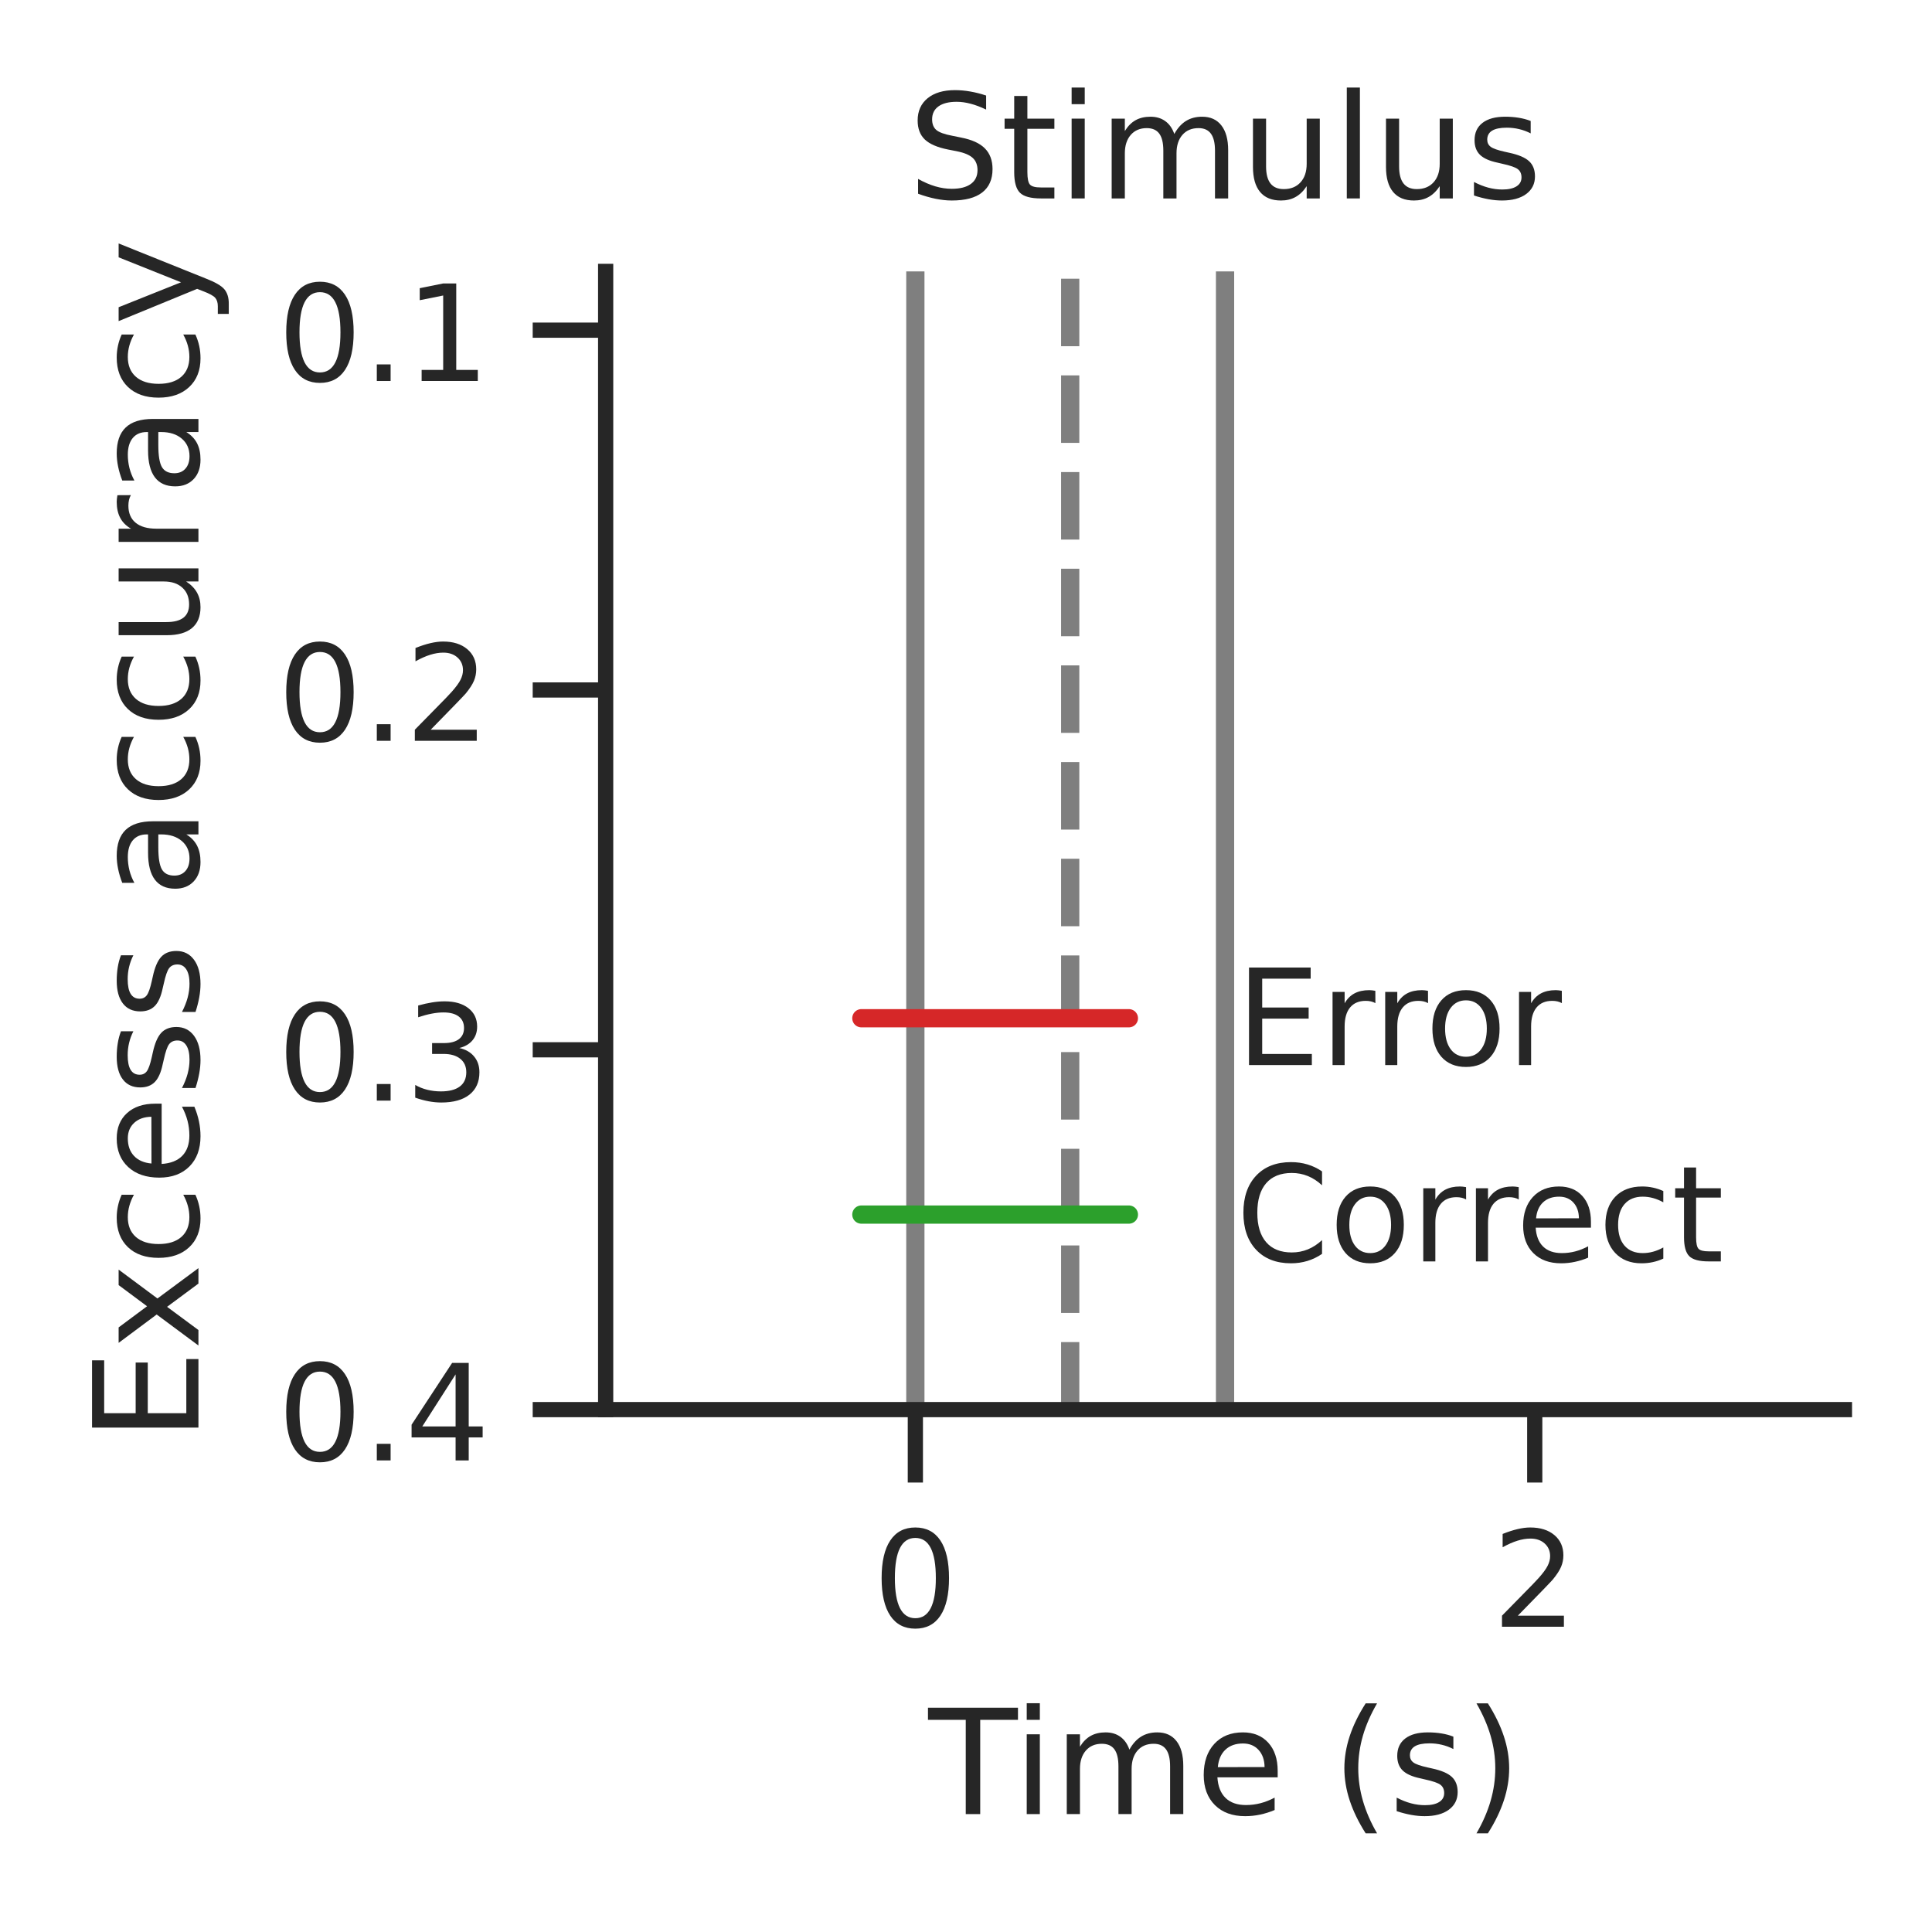
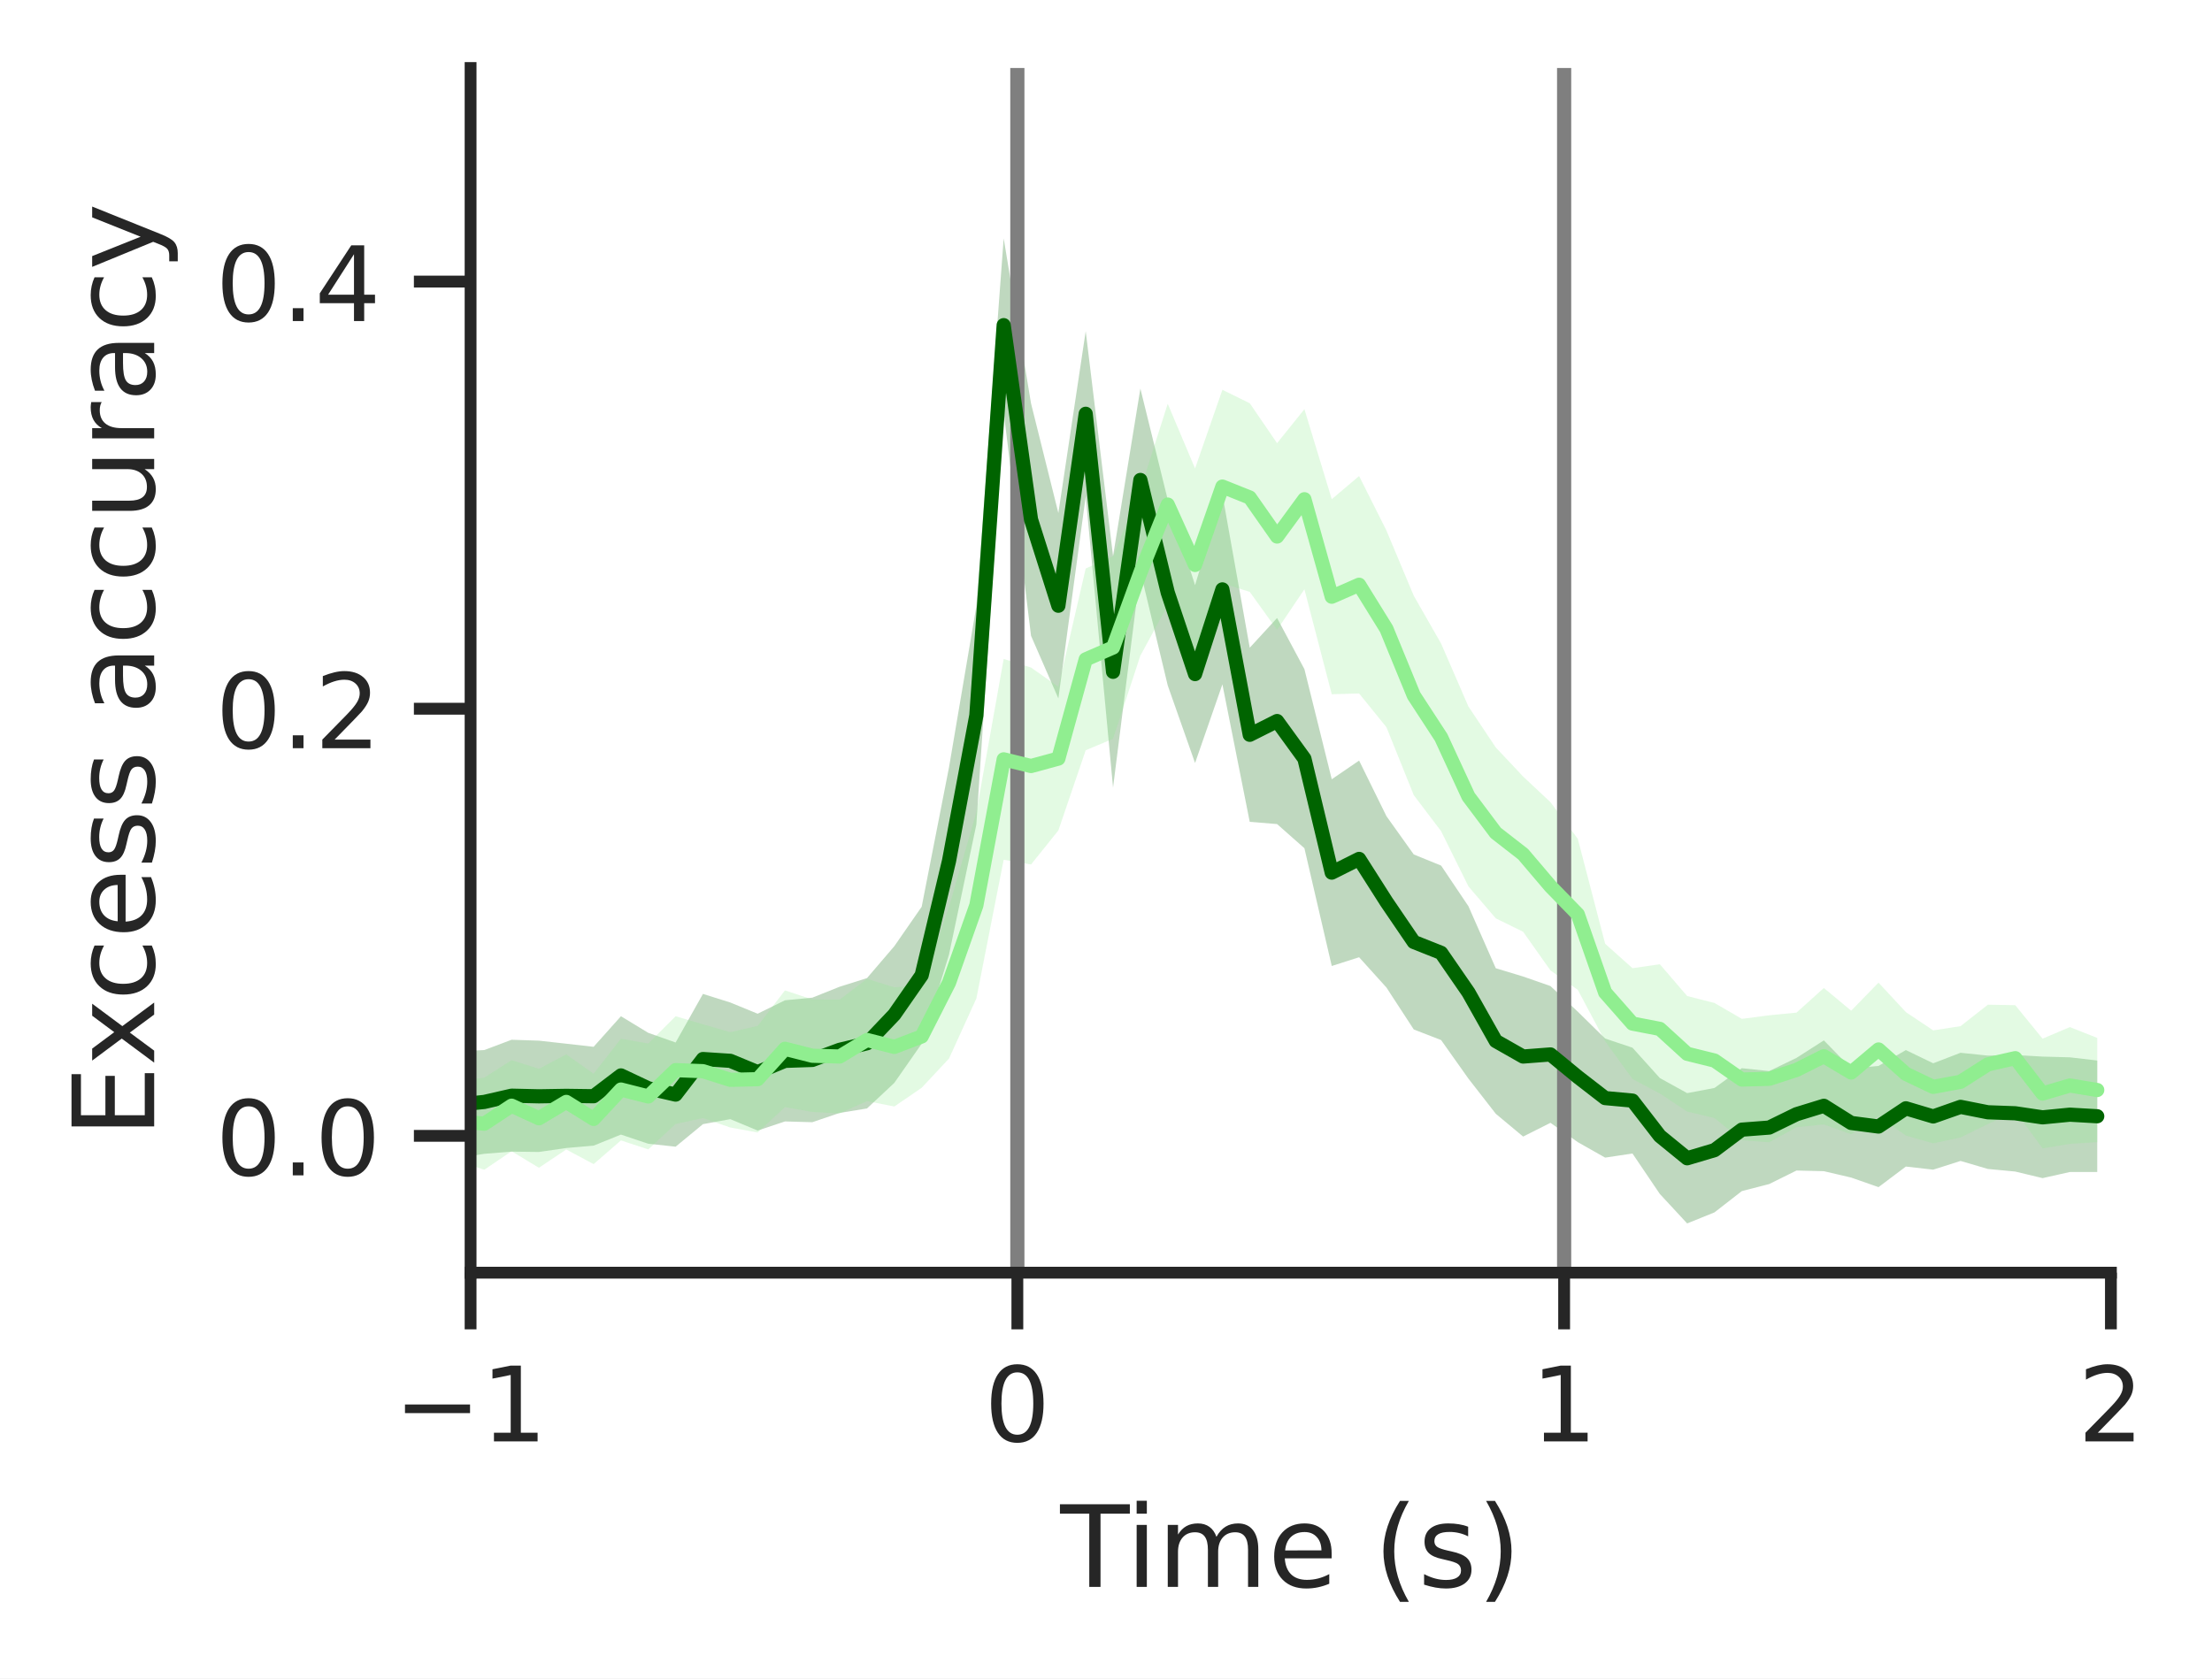
- <svg xmlns="http://www.w3.org/2000/svg" xmlns:xlink="http://www.w3.org/1999/xlink" width="158.88pt" height="158.88pt" viewBox="0 0 158.88 158.88" version="1.1">
+ <svg xmlns="http://www.w3.org/2000/svg" xmlns:xlink="http://www.w3.org/1999/xlink" width="234.12pt" height="177.69pt" viewBox="0 0 234.12 177.69" version="1.1">
  <defs>
    <style type="text/css">*{stroke-linejoin: round; stroke-linecap: butt}</style>
  </defs>
  <g id="figure_1">
    <g id="patch_1">
-       <path d="M 0 158.88  L 158.88 158.88  L 158.88 0  L 0 0  z " style="fill: #ffffff" />
+       <path d="M 0 177.69  L 234.12 177.69  L 234.12 0  L 0 0  z " style="fill: #ffffff" />
    </g>
    <g id="axes_1">
      <g id="patch_2">
-         <path d="M 49.807 115.92  L 151.68 115.92  L 151.68 22.318  L 49.807 22.318  z " style="fill: #ffffff" />
+         <path d="M 49.807 134.73  L 223.42 134.73  L 223.42 7.2  L 49.807 7.2  z " style="fill: #ffffff" />
      </g>
      <g id="matplotlib.axis_1">
        <g id="xtick_1">
          <g id="line2d_1">
            <defs>
-               <path id="m0495557c09" d="M 0 0  L 0 6  " style="stroke: #262626; stroke-width: 1.25" />
-             </defs>
-             <g>
-               <use xlink:href="#m0495557c09" x="75.275" y="115.92" style="fill: #262626; stroke: #262626; stroke-width: 1.25" />
+               <path id="m3961d6297c" d="M 0 0  L 0 6  " style="stroke: #262626; stroke-width: 1.25" />
+             </defs>
+             <g>
+               <use xlink:href="#m3961d6297c" x="49.807" y="134.73" style="fill: #262626; stroke: #262626; stroke-width: 1.25" />
            </g>
          </g>
          <g id="text_1">
-             <g style="fill: #262626" transform="translate(71.7759 133.7781) scale(0.11 -0.11)">
-               <defs>
-                 <path id="DejaVuSans-30" d="M 2034 4250  Q 1547 4250 1301 3770  Q 1056 3291 1056 2328  Q 1056 1369 1301 889  Q 1547 409 2034 409  Q 2525 409 2770 889  Q 3016 1369 3016 2328  Q 3016 3291 2770 3770  Q 2525 4250 2034 4250  z M 2034 4750  Q 2819 4750 3233 4129  Q 3647 3509 3647 2328  Q 3647 1150 3233 529  Q 2819 -91 2034 -91  Q 1250 -91 836 529  Q 422 1150 422 2328  Q 422 3509 836 4129  Q 1250 4750 2034 4750  z " transform="scale(0.015625)" />
-               </defs>
-               <use xlink:href="#DejaVuSans-30" />
+             <g style="fill: #262626" transform="translate(41.69898 152.5881) scale(0.11 -0.11)">
+               <defs>
+                 <path id="DejaVuSans-2212" d="M 678 2272  L 4684 2272  L 4684 1741  L 678 1741  L 678 2272  z " transform="scale(0.015625)" />
+                 <path id="DejaVuSans-31" d="M 794 531  L 1825 531  L 1825 4091  L 703 3866  L 703 4441  L 1819 4666  L 2450 4666  L 2450 531  L 3481 531  L 3481 0  L 794 0  L 794 531  z " transform="scale(0.015625)" />
+               </defs>
+               <use xlink:href="#DejaVuSans-2212" />
+               <use xlink:href="#DejaVuSans-31" transform="translate(83.78906 0)" />
            </g>
          </g>
        </g>
        <g id="xtick_2">
          <g id="line2d_2">
            <g>
-               <use xlink:href="#m0495557c09" x="126.211" y="115.92" style="fill: #262626; stroke: #262626; stroke-width: 1.25" />
+               <use xlink:href="#m3961d6297c" x="107.678" y="134.73" style="fill: #262626; stroke: #262626; stroke-width: 1.25" />
            </g>
          </g>
          <g id="text_2">
-             <g style="fill: #262626" transform="translate(122.7121 133.7781) scale(0.11 -0.11)">
+             <g style="fill: #262626" transform="translate(104.1788 152.5881) scale(0.11 -0.11)">
+               <defs>
+                 <path id="DejaVuSans-30" d="M 2034 4250  Q 1547 4250 1301 3770  Q 1056 3291 1056 2328  Q 1056 1369 1301 889  Q 1547 409 2034 409  Q 2525 409 2770 889  Q 3016 1369 3016 2328  Q 3016 3291 2770 3770  Q 2525 4250 2034 4250  z M 2034 4750  Q 2819 4750 3233 4129  Q 3647 3509 3647 2328  Q 3647 1150 3233 529  Q 2819 -91 2034 -91  Q 1250 -91 836 529  Q 422 1150 422 2328  Q 422 3509 836 4129  Q 1250 4750 2034 4750  z " transform="scale(0.015625)" />
+               </defs>
+               <use xlink:href="#DejaVuSans-30" />
+             </g>
+           </g>
+         </g>
+         <g id="xtick_3">
+           <g id="line2d_3">
+             <g>
+               <use xlink:href="#m3961d6297c" x="165.549" y="134.73" style="fill: #262626; stroke: #262626; stroke-width: 1.25" />
+             </g>
+           </g>
+           <g id="text_3">
+             <g style="fill: #262626" transform="translate(162.0498 152.5881) scale(0.11 -0.11)">
+               <use xlink:href="#DejaVuSans-31" />
+             </g>
+           </g>
+         </g>
+         <g id="xtick_4">
+           <g id="line2d_4">
+             <g>
+               <use xlink:href="#m3961d6297c" x="223.42" y="134.73" style="fill: #262626; stroke: #262626; stroke-width: 1.25" />
+             </g>
+           </g>
+           <g id="text_4">
+             <g style="fill: #262626" transform="translate(219.9208 152.5881) scale(0.11 -0.11)">
              <defs>
                <path id="DejaVuSans-32" d="M 1228 531  L 3431 531  L 3431 0  L 469 0  L 469 531  Q 828 903 1448 1529  Q 2069 2156 2228 2338  Q 2531 2678 2651 2914  Q 2772 3150 2772 3378  Q 2772 3750 2511 3984  Q 2250 4219 1831 4219  Q 1534 4219 1204 4116  Q 875 4013 500 3803  L 500 4441  Q 881 4594 1212 4672  Q 1544 4750 1819 4750  Q 2544 4750 2975 4387  Q 3406 4025 3406 3419  Q 3406 3131 3298 2873  Q 3191 2616 2906 2266  Q 2828 2175 2409 1742  Q 1991 1309 1228 531  z " transform="scale(0.015625)" />
              </defs>
              <use xlink:href="#DejaVuSans-32" />
            </g>
          </g>
        </g>
-         <g id="text_3">
-           <g style="fill: #262626" transform="translate(76.34867 149.1839) scale(0.12 -0.12)">
+         <g id="text_5">
+           <g style="fill: #262626" transform="translate(112.219 167.9939) scale(0.12 -0.12)">
            <defs>
              <path id="DejaVuSans-54" d="M -19 4666  L 3928 4666  L 3928 4134  L 2272 4134  L 2272 0  L 1638 0  L 1638 4134  L -19 4134  L -19 4666  z " transform="scale(0.015625)" />
              <path id="DejaVuSans-69" d="M 603 3500  L 1178 3500  L 1178 0  L 603 0  L 603 3500  z M 603 4863  L 1178 4863  L 1178 4134  L 603 4134  L 603 4863  z " transform="scale(0.015625)" />
              <path id="DejaVuSans-6d" d="M 3328 2828  Q 3544 3216 3844 3400  Q 4144 3584 4550 3584  Q 5097 3584 5394 3201  Q 5691 2819 5691 2113  L 5691 0  L 5113 0  L 5113 2094  Q 5113 2597 4934 2840  Q 4756 3084 4391 3084  Q 3944 3084 3684 2787  Q 3425 2491 3425 1978  L 3425 0  L 2847 0  L 2847 2094  Q 2847 2600 2669 2842  Q 2491 3084 2119 3084  Q 1678 3084 1418 2786  Q 1159 2488 1159 1978  L 1159 0  L 581 0  L 581 3500  L 1159 3500  L 1159 2956  Q 1356 3278 1631 3431  Q 1906 3584 2284 3584  Q 2666 3584 2933 3390  Q 3200 3197 3328 2828  z " transform="scale(0.015625)" />
              <path id="DejaVuSans-65" d="M 3597 1894  L 3597 1613  L 953 1613  Q 991 1019 1311 708  Q 1631 397 2203 397  Q 2534 397 2845 478  Q 3156 559 3463 722  L 3463 178  Q 3153 47 2828 -22  Q 2503 -91 2169 -91  Q 1331 -91 842 396  Q 353 884 353 1716  Q 353 2575 817 3079  Q 1281 3584 2069 3584  Q 2775 3584 3186 3129  Q 3597 2675 3597 1894  z M 3022 2063  Q 3016 2534 2758 2815  Q 2500 3097 2075 3097  Q 1594 3097 1305 2825  Q 1016 2553 972 2059  L 3022 2063  z " transform="scale(0.015625)" />
              <path id="DejaVuSans-20" transform="scale(0.015625)" />
              <path id="DejaVuSans-28" d="M 1984 4856  Q 1566 4138 1362 3434  Q 1159 2731 1159 2009  Q 1159 1288 1364 580  Q 1569 -128 1984 -844  L 1484 -844  Q 1016 -109 783 600  Q 550 1309 550 2009  Q 550 2706 781 3412  Q 1013 4119 1484 4856  L 1984 4856  z " transform="scale(0.015625)" />
              <path id="DejaVuSans-73" d="M 2834 3397  L 2834 2853  Q 2591 2978 2328 3040  Q 2066 3103 1784 3103  Q 1356 3103 1142 2972  Q 928 2841 928 2578  Q 928 2378 1081 2264  Q 1234 2150 1697 2047  L 1894 2003  Q 2506 1872 2764 1633  Q 3022 1394 3022 966  Q 3022 478 2636 193  Q 2250 -91 1575 -91  Q 1294 -91 989 -36  Q 684 19 347 128  L 347 722  Q 666 556 975 473  Q 1284 391 1588 391  Q 1994 391 2212 530  Q 2431 669 2431 922  Q 2431 1156 2273 1281  Q 2116 1406 1581 1522  L 1381 1569  Q 847 1681 609 1914  Q 372 2147 372 2553  Q 372 3047 722 3315  Q 1072 3584 1716 3584  Q 2034 3584 2315 3537  Q 2597 3491 2834 3397  z " transform="scale(0.015625)" />
              <path id="DejaVuSans-29" d="M 513 4856  L 1013 4856  Q 1481 4119 1714 3412  Q 1947 2706 1947 2009  Q 1947 1309 1714 600  Q 1481 -109 1013 -844  L 513 -844  Q 928 -128 1133 580  Q 1338 1288 1338 2009  Q 1338 2731 1133 3434  Q 928 4138 513 4856  z " transform="scale(0.015625)" />
            </defs>
            <use xlink:href="#DejaVuSans-54" />
            <use xlink:href="#DejaVuSans-69" transform="translate(57.95898 0)" />
            <use xlink:href="#DejaVuSans-6d" transform="translate(85.74219 0)" />
            <use xlink:href="#DejaVuSans-65" transform="translate(183.1543 0)" />
            <use xlink:href="#DejaVuSans-20" transform="translate(244.6777 0)" />
            <use xlink:href="#DejaVuSans-28" transform="translate(276.4648 0)" />
            <use xlink:href="#DejaVuSans-73" transform="translate(315.4785 0)" />
            <use xlink:href="#DejaVuSans-29" transform="translate(367.5781 0)" />
          </g>
        </g>
      </g>
      <g id="matplotlib.axis_2">
        <g id="ytick_1">
-           <g id="line2d_3">
-             <defs>
-               <path id="me4131275df" d="M 0 0  L -6 0  " style="stroke: #262626; stroke-width: 1.25" />
-             </defs>
-             <g>
-               <use xlink:href="#me4131275df" x="49.807" y="27.153" style="fill: #262626; stroke: #262626; stroke-width: 1.25" />
-             </g>
-           </g>
-           <g id="text_4">
-             <g style="fill: #262626" transform="translate(22.81375 31.33214) scale(0.11 -0.11)">
+           <g id="line2d_5">
+             <defs>
+               <path id="mc32f6499d2" d="M 0 0  L -6 0  " style="stroke: #262626; stroke-width: 1.25" />
+             </defs>
+             <g>
+               <use xlink:href="#mc32f6499d2" x="49.807" y="120.246" style="fill: #262626; stroke: #262626; stroke-width: 1.25" />
+             </g>
+           </g>
+           <g id="text_6">
+             <g style="fill: #262626" transform="translate(22.81375 124.4255) scale(0.11 -0.11)">
              <defs>
                <path id="DejaVuSans-2e" d="M 684 794  L 1344 794  L 1344 0  L 684 0  L 684 794  z " transform="scale(0.015625)" />
-                 <path id="DejaVuSans-31" d="M 794 531  L 1825 531  L 1825 4091  L 703 3866  L 703 4441  L 1819 4666  L 2450 4666  L 2450 531  L 3481 531  L 3481 0  L 794 0  L 794 531  z " transform="scale(0.015625)" />
              </defs>
              <use xlink:href="#DejaVuSans-30" />
              <use xlink:href="#DejaVuSans-2e" transform="translate(63.62305 0)" />
-               <use xlink:href="#DejaVuSans-31" transform="translate(95.41016 0)" />
+               <use xlink:href="#DejaVuSans-30" transform="translate(95.41016 0)" />
            </g>
          </g>
        </g>
        <g id="ytick_2">
-           <g id="line2d_4">
-             <g>
-               <use xlink:href="#me4131275df" x="49.807" y="56.742" style="fill: #262626; stroke: #262626; stroke-width: 1.25" />
-             </g>
-           </g>
-           <g id="text_5">
-             <g style="fill: #262626" transform="translate(22.81375 60.92108) scale(0.11 -0.11)">
+           <g id="line2d_6">
+             <g>
+               <use xlink:href="#mc32f6499d2" x="49.807" y="75.028" style="fill: #262626; stroke: #262626; stroke-width: 1.25" />
+             </g>
+           </g>
+           <g id="text_7">
+             <g style="fill: #262626" transform="translate(22.81375 79.20695) scale(0.11 -0.11)">
              <use xlink:href="#DejaVuSans-30" />
              <use xlink:href="#DejaVuSans-2e" transform="translate(63.62305 0)" />
              <use xlink:href="#DejaVuSans-32" transform="translate(95.41016 0)" />
            </g>
          </g>
        </g>
        <g id="ytick_3">
-           <g id="line2d_5">
-             <g>
-               <use xlink:href="#me4131275df" x="49.807" y="86.331" style="fill: #262626; stroke: #262626; stroke-width: 1.25" />
-             </g>
-           </g>
-           <g id="text_6">
-             <g style="fill: #262626" transform="translate(22.81375 90.51003) scale(0.11 -0.11)">
-               <defs>
-                 <path id="DejaVuSans-33" d="M 2597 2516  Q 3050 2419 3304 2112  Q 3559 1806 3559 1356  Q 3559 666 3084 287  Q 2609 -91 1734 -91  Q 1441 -91 1130 -33  Q 819 25 488 141  L 488 750  Q 750 597 1062 519  Q 1375 441 1716 441  Q 2309 441 2620 675  Q 2931 909 2931 1356  Q 2931 1769 2642 2001  Q 2353 2234 1838 2234  L 1294 2234  L 1294 2753  L 1863 2753  Q 2328 2753 2575 2939  Q 2822 3125 2822 3475  Q 2822 3834 2567 4026  Q 2313 4219 1838 4219  Q 1578 4219 1281 4162  Q 984 4106 628 3988  L 628 4550  Q 988 4650 1302 4700  Q 1616 4750 1894 4750  Q 2613 4750 3031 4423  Q 3450 4097 3450 3541  Q 3450 3153 3228 2886  Q 3006 2619 2597 2516  z " transform="scale(0.015625)" />
-               </defs>
-               <use xlink:href="#DejaVuSans-30" />
-               <use xlink:href="#DejaVuSans-2e" transform="translate(63.62305 0)" />
-               <use xlink:href="#DejaVuSans-33" transform="translate(95.41016 0)" />
-             </g>
-           </g>
-         </g>
-         <g id="ytick_4">
-           <g id="line2d_6">
-             <g>
-               <use xlink:href="#me4131275df" x="49.807" y="115.92" style="fill: #262626; stroke: #262626; stroke-width: 1.25" />
-             </g>
-           </g>
-           <g id="text_7">
-             <g style="fill: #262626" transform="translate(22.81375 120.099) scale(0.11 -0.11)">
+           <g id="line2d_7">
+             <g>
+               <use xlink:href="#mc32f6499d2" x="49.807" y="29.809" style="fill: #262626; stroke: #262626; stroke-width: 1.25" />
+             </g>
+           </g>
+           <g id="text_8">
+             <g style="fill: #262626" transform="translate(22.81375 33.98841) scale(0.11 -0.11)">
              <defs>
                <path id="DejaVuSans-34" d="M 2419 4116  L 825 1625  L 2419 1625  L 2419 4116  z M 2253 4666  L 3047 4666  L 3047 1625  L 3713 1625  L 3713 1100  L 3047 1100  L 3047 0  L 2419 0  L 2419 1100  L 313 1100  L 313 1709  L 2253 4666  z " transform="scale(0.015625)" />
              </defs>
              <use xlink:href="#DejaVuSans-30" />
              <use xlink:href="#DejaVuSans-2e" transform="translate(63.62305 0)" />
              <use xlink:href="#DejaVuSans-34" transform="translate(95.41016 0)" />
            </g>
          </g>
        </g>
-         <g id="text_8">
-           <g style="fill: #262626" transform="translate(16.31812 118.5768) rotate(-90) scale(0.12 -0.12)">
+         <g id="text_9">
+           <g style="fill: #262626" transform="translate(16.31812 120.4227) rotate(-90) scale(0.12 -0.12)">
            <defs>
              <path id="DejaVuSans-45" d="M 628 4666  L 3578 4666  L 3578 4134  L 1259 4134  L 1259 2753  L 3481 2753  L 3481 2222  L 1259 2222  L 1259 531  L 3634 531  L 3634 0  L 628 0  L 628 4666  z " transform="scale(0.015625)" />
              <path id="DejaVuSans-78" d="M 3513 3500  L 2247 1797  L 3578 0  L 2900 0  L 1881 1375  L 863 0  L 184 0  L 1544 1831  L 300 3500  L 978 3500  L 1906 2253  L 2834 3500  L 3513 3500  z " transform="scale(0.015625)" />
              <path id="DejaVuSans-63" d="M 3122 3366  L 3122 2828  Q 2878 2963 2633 3030  Q 2388 3097 2138 3097  Q 1578 3097 1268 2742  Q 959 2388 959 1747  Q 959 1106 1268 751  Q 1578 397 2138 397  Q 2388 397 2633 464  Q 2878 531 3122 666  L 3122 134  Q 2881 22 2623 -34  Q 2366 -91 2075 -91  Q 1284 -91 818 406  Q 353 903 353 1747  Q 353 2603 823 3093  Q 1294 3584 2113 3584  Q 2378 3584 2631 3529  Q 2884 3475 3122 3366  z " transform="scale(0.015625)" />
              <path id="DejaVuSans-61" d="M 2194 1759  Q 1497 1759 1228 1600  Q 959 1441 959 1056  Q 959 750 1161 570  Q 1363 391 1709 391  Q 2188 391 2477 730  Q 2766 1069 2766 1631  L 2766 1759  L 2194 1759  z M 3341 1997  L 3341 0  L 2766 0  L 2766 531  Q 2569 213 2275 61  Q 1981 -91 1556 -91  Q 1019 -91 701 211  Q 384 513 384 1019  Q 384 1609 779 1909  Q 1175 2209 1959 2209  L 2766 2209  L 2766 2266  Q 2766 2663 2505 2880  Q 2244 3097 1772 3097  Q 1472 3097 1187 3025  Q 903 2953 641 2809  L 641 3341  Q 956 3463 1253 3523  Q 1550 3584 1831 3584  Q 2591 3584 2966 3190  Q 3341 2797 3341 1997  z " transform="scale(0.015625)" />
              <path id="DejaVuSans-75" d="M 544 1381  L 544 3500  L 1119 3500  L 1119 1403  Q 1119 906 1312 657  Q 1506 409 1894 409  Q 2359 409 2629 706  Q 2900 1003 2900 1516  L 2900 3500  L 3475 3500  L 3475 0  L 2900 0  L 2900 538  Q 2691 219 2414 64  Q 2138 -91 1772 -91  Q 1169 -91 856 284  Q 544 659 544 1381  z M 1991 3584  L 1991 3584  z " transform="scale(0.015625)" />
              <path id="DejaVuSans-72" d="M 2631 2963  Q 2534 3019 2420 3045  Q 2306 3072 2169 3072  Q 1681 3072 1420 2755  Q 1159 2438 1159 1844  L 1159 0  L 581 0  L 581 3500  L 1159 3500  L 1159 2956  Q 1341 3275 1631 3429  Q 1922 3584 2338 3584  Q 2397 3584 2469 3576  Q 2541 3569 2628 3553  L 2631 2963  z " transform="scale(0.015625)" />
              <path id="DejaVuSans-79" d="M 2059 -325  Q 1816 -950 1584 -1140  Q 1353 -1331 966 -1331  L 506 -1331  L 506 -850  L 844 -850  Q 1081 -850 1212 -737  Q 1344 -625 1503 -206  L 1606 56  L 191 3500  L 800 3500  L 1894 763  L 2988 3500  L 3597 3500  L 2059 -325  z " transform="scale(0.015625)" />
            </defs>
            <use xlink:href="#DejaVuSans-45" />
            <use xlink:href="#DejaVuSans-78" transform="translate(63.18359 0)" />
            <use xlink:href="#DejaVuSans-63" transform="translate(120.6133 0)" />
            <use xlink:href="#DejaVuSans-65" transform="translate(175.5938 0)" />
            <use xlink:href="#DejaVuSans-73" transform="translate(237.1172 0)" />
            <use xlink:href="#DejaVuSans-73" transform="translate(289.2168 0)" />
            <use xlink:href="#DejaVuSans-20" transform="translate(341.3164 0)" />
            <use xlink:href="#DejaVuSans-61" transform="translate(373.1035 0)" />
            <use xlink:href="#DejaVuSans-63" transform="translate(434.3828 0)" />
            <use xlink:href="#DejaVuSans-63" transform="translate(489.3633 0)" />
            <use xlink:href="#DejaVuSans-75" transform="translate(544.3438 0)" />
            <use xlink:href="#DejaVuSans-72" transform="translate(607.7227 0)" />
            <use xlink:href="#DejaVuSans-61" transform="translate(648.8359 0)" />
            <use xlink:href="#DejaVuSans-63" transform="translate(710.1152 0)" />
            <use xlink:href="#DejaVuSans-79" transform="translate(765.0957 0)" />
          </g>
        </g>
      </g>
      <g id="FillBetweenPolyCollection_1">
-         <path d="M 51.081 2.483  L 51.081 -17.483  L 53.627 -16.877  L 56.174 -11.349  L 58.721 -17.839  L 61.268 -15.35  L 63.815 -13.735  L 66.361 -14.819  L 68.908 -20.492  L 71.455 -18.463  L 74.002 -16.935  L 76.549 -1.744  L 79.095 -9.027  L 81.642 -6.08  L 84.189 -14.774  L 86.736 -17.05  L 89.283 -10.499  L 91.83 -23.503  L 94.376 -18.681  L 96.923 -19.854  L 99.47 -16.752  L 102.017 -22.569  L 104.564 -28.515  L 107.11 -29.151  L 109.657 -14.391  L 112.204 -15.62  L 114.751 -21.092  L 117.298 -27.106  L 119.844 -27.53  L 122.391 -24.516  L 124.938 -21.621  L 127.485 -24.959  L 130.032 -23.494  L 132.578 -21.829  L 135.125 -17.09  L 137.672 -19.492  L 140.219 -12.515  L 142.766 -18.693  L 145.312 -14.965  L 147.859 -16.472  L 150.406 -18.066  L 150.406 3.402  L 150.406 3.402  L 147.859 3.475  L 145.312 4.58  L 142.766 4.065  L 140.219 8.342  L 137.672 1.225  L 135.125 3.459  L 132.578 -5.181  L 130.032 -4.063  L 127.485 -7.891  L 124.938 -3.892  L 122.391 -5.689  L 119.844 -5.315  L 117.298 -6.997  L 114.751 -2.284  L 112.204 6.052  L 109.657 11.935  L 107.11 -4.168  L 104.564 -5.947  L 102.017 -3.867  L 99.47 1.461  L 96.923 -1.172  L 94.376 -2.343  L 91.83 -2.038  L 89.283 4.811  L 86.736 2.756  L 84.189 6.227  L 81.642 8.081  L 79.095 5.006  L 76.549 16.307  L 74.002 -1.547  L 71.455 2.587  L 68.908 -0.462  L 66.361 1.33  L 63.815 0.925  L 61.268 4.121  L 58.721 0.636  L 56.174 6.859  L 53.627 5.243  L 51.081 2.483  z " clip-path="url(#p5978f1f27f)" style="fill: #d62728; fill-opacity: 0.25" />
+         <path d="M -6.617 114.61  L -6.617 125.903  L -3.723 124.315  L -0.83 124.739  L 2.064 124.606  L 4.957 125.805  L 7.851 124.799  L 10.744 125.394  L 13.638 125.631  L 16.531 125.985  L 19.425 124.976  L 22.318 126.84  L 25.212 125.542  L 28.106 125.415  L 30.999 124.97  L 33.893 124.81  L 36.786 126.523  L 39.68 124.36  L 42.573 123.433  L 45.467 122.769  L 48.36 122.603  L 51.254 122.146  L 54.148 121.914  L 57.041 121.951  L 59.935 121.532  L 62.828 121.281  L 65.722 120.111  L 68.615 121.081  L 71.509 121.392  L 74.402 119.006  L 77.296 118.476  L 80.189 119.684  L 83.083 118.718  L 85.977 118.8  L 88.87 117.816  L 91.764 117.345  L 94.657 114.637  L 97.551 110.491  L 100.444 101.056  L 103.338 87.291  L 106.231 43.605  L 109.125 67.307  L 112.018 73.938  L 114.912 52.546  L 117.806 83.369  L 120.699 60.483  L 123.593 72.559  L 126.486 80.774  L 129.38 72.447  L 132.273 87.002  L 135.167 87.238  L 138.06 89.796  L 140.954 102.262  L 143.848 101.337  L 146.741 104.54  L 149.635 108.982  L 152.528 110.104  L 155.422 114.189  L 158.315 117.907  L 161.209 120.32  L 164.102 118.865  L 166.996 120.91  L 169.889 122.549  L 172.783 122.114  L 175.677 126.394  L 178.57 129.516  L 181.464 128.345  L 184.357 126.094  L 187.251 125.348  L 190.144 123.915  L 193.038 123.985  L 195.931 124.661  L 198.825 125.673  L 201.719 123.495  L 204.612 123.823  L 207.506 122.901  L 210.399 123.749  L 213.293 124.023  L 216.186 124.719  L 219.08 124.072  L 221.973 124.07  L 221.973 112.27  L 221.973 112.27  L 219.08 111.932  L 216.186 111.853  L 213.293 111.687  L 210.399 111.749  L 207.506 111.45  L 204.612 112.562  L 201.719 111.164  L 198.825 112.842  L 195.931 113.099  L 193.038 110.138  L 190.144 111.991  L 187.251 113.388  L 184.357 113.083  L 181.464 115.174  L 178.57 115.722  L 175.677 114.122  L 172.783 110.911  L 169.889 109.942  L 166.996 107.101  L 164.102 104.386  L 161.209 103.377  L 158.315 102.501  L 155.422 95.941  L 152.528 91.634  L 149.635 90.456  L 146.741 86.4  L 143.848 80.517  L 140.954 82.494  L 138.06 70.836  L 135.167 65.423  L 132.273 68.572  L 129.38 52.343  L 126.486 61.947  L 123.593 52.891  L 120.699 41.137  L 117.806 58.871  L 114.912 35.061  L 112.018 54.313  L 109.125 42.707  L 106.231 25.237  L 103.338 64.181  L 100.444 81.235  L 97.551 95.993  L 94.657 100.165  L 91.764 103.544  L 88.87 104.458  L 85.977 105.615  L 83.083 105.894  L 80.189 107.315  L 77.296 106.128  L 74.402 105.218  L 71.509 110.361  L 68.615 109.34  L 65.722 107.582  L 62.828 110.818  L 59.935 110.49  L 57.041 110.167  L 54.148 110.071  L 51.254 111.164  L 48.36 111.295  L 45.467 110.477  L 42.573 111.774  L 39.68 112.34  L 36.786 114.965  L 33.893 113.992  L 30.999 114.196  L 28.106 114.705  L 25.212 114.132  L 22.318 115.726  L 19.425 114.921  L 16.531 114.836  L 13.638 114.527  L 10.744 115.119  L 7.851 114.264  L 4.957 114.681  L 2.064 114.1  L -0.83 112.846  L -3.723 114.095  L -6.617 114.61  z " clip-path="url(#p25210d434e)" style="fill: #006400; fill-opacity: 0.25" />
      </g>
      <g id="FillBetweenPolyCollection_2">
-         <path d="M 51.081 2.612  L 51.081 -3.699  L 53.627 -5.876  L 56.174 -4.248  L 58.721 -0.828  L 61.268 -6.647  L 63.815 -4.072  L 66.361 -7.091  L 68.908 -8.98  L 71.455 -7.135  L 74.002 -5.965  L 76.549 4.152  L 79.095 1.602  L 81.642 2.647  L 84.189 -2.902  L 86.736 -2.37  L 89.283 -2.976  L 91.83 0.74  L 94.376 -3.531  L 96.923 -2.438  L 99.47 -4.219  L 102.017 -0.666  L 104.564 -0.254  L 107.11 -4.403  L 109.657 -10.75  L 112.204 -15.067  L 114.751 -7.446  L 117.298 -10.777  L 119.844 -10.7  L 122.391 -8.172  L 124.938 -12.354  L 127.485 -6.389  L 130.032 -7.092  L 132.578 -5.715  L 135.125 -4.061  L 137.672 -7.119  L 140.219 -3.586  L 142.766 -3.759  L 145.312 -3.523  L 147.859 -4.426  L 150.406 -1.303  L 150.406 6.468  L 150.406 6.468  L 147.859 6.23  L 145.312 4.455  L 142.766 7.773  L 140.219 9.97  L 137.672 7.139  L 135.125 5.574  L 132.578 6.783  L 130.032 8.211  L 127.485 8.522  L 124.938 7.064  L 122.391 13.178  L 119.844 13.11  L 117.298 12.023  L 114.751 16.965  L 112.204 7.071  L 109.657 10.913  L 107.11 16.224  L 104.564 15.398  L 102.017 11.338  L 99.47 7.689  L 96.923 7.717  L 94.376 8.127  L 91.83 11.842  L 89.283 6.209  L 86.736 9.566  L 84.189 7.043  L 81.642 12.951  L 79.095 16.228  L 76.549 19.867  L 74.002 4.759  L 71.455 1.769  L 68.908 -0.129  L 66.361 1.907  L 63.815 5.737  L 61.268 2.051  L 58.721 7.796  L 56.174 5.463  L 53.627 1.792  L 51.081 2.612  z " clip-path="url(#p5978f1f27f)" style="fill: #2ca02c; fill-opacity: 0.25" />
-       </g>
-       <g id="line2d_7">
-         <path d="M 75.275 115.92  L 75.275 22.318  " clip-path="url(#p5978f1f27f)" style="fill: none; stroke: #7f7f7f; stroke-width: 1.5; stroke-linecap: round" />
+         <path d="M -6.617 113.253  L -6.617 121.898  L -3.723 122.185  L -0.83 124.983  L 2.064 122.377  L 4.957 123.673  L 7.851 125.03  L 10.744 122.007  L 13.638 124.972  L 16.531 123.199  L 19.425 122.373  L 22.318 120.652  L 25.212 122.936  L 28.106 123.911  L 30.999 122.753  L 33.893 121.454  L 36.786 124.563  L 39.68 125.203  L 42.573 124.098  L 45.467 123.378  L 48.36 122.861  L 51.254 123.833  L 54.148 121.875  L 57.041 123.623  L 59.935 121.685  L 62.828 123.238  L 65.722 120.726  L 68.615 121.679  L 71.509 118.988  L 74.402 118.362  L 77.296 119.361  L 80.189 119.888  L 83.083 117.208  L 85.977 117.717  L 88.87 117.872  L 91.764 116.567  L 94.657 117.136  L 97.551 115.157  L 100.444 112.06  L 103.338 105.704  L 106.231 91.014  L 109.125 91.517  L 112.018 87.914  L 114.912 79.423  L 117.806 78.21  L 120.699 69.402  L 123.593 64.086  L 126.486 70.025  L 129.38 61.756  L 132.273 62.653  L 135.167 66.68  L 138.06 62.383  L 140.954 73.494  L 143.848 73.413  L 146.741 76.984  L 149.635 84.175  L 152.528 87.991  L 155.422 93.838  L 158.315 97.221  L 161.209 98.639  L 164.102 102.731  L 166.996 104.788  L 169.889 110.231  L 172.783 114.226  L 175.677 115.765  L 178.57 117.672  L 181.464 118.363  L 184.357 120.705  L 187.251 120.932  L 190.144 119.333  L 193.038 119.038  L 195.931 120.081  L 198.825 118.177  L 201.719 120.214  L 204.612 121.041  L 207.506 120.415  L 210.399 118.997  L 213.293 117.63  L 216.186 121.576  L 219.08 121.094  L 221.973 120.91  L 221.973 109.877  L 221.973 109.877  L 219.08 108.73  L 216.186 109.957  L 213.293 106.41  L 210.399 106.36  L 207.506 108.632  L 204.612 109.078  L 201.719 107.145  L 198.825 104.024  L 195.931 106.995  L 193.038 104.592  L 190.144 107.198  L 187.251 107.482  L 184.357 107.861  L 181.464 106.178  L 178.57 105.442  L 175.677 102.077  L 172.783 102.495  L 169.889 99.909  L 166.996 88.802  L 164.102 84.922  L 161.209 82.208  L 158.315 79.126  L 155.422 74.799  L 152.528 68.131  L 149.635 63.071  L 146.741 56.162  L 143.848 50.394  L 140.954 52.846  L 138.06 43.317  L 135.167 46.915  L 132.273 42.687  L 129.38 41.267  L 126.486 49.59  L 123.593 42.745  L 120.699 51.831  L 117.806 58.886  L 114.912 60.182  L 112.018 72.698  L 109.125 70.67  L 106.231 69.756  L 103.338 85.984  L 100.444 96.003  L 97.551 104.287  L 94.657 104.518  L 91.764 103.619  L 88.87 105.818  L 85.977 105.809  L 83.083 104.848  L 80.189 108.604  L 77.296 109.269  L 74.402 108.432  L 71.509 107.583  L 68.615 110.471  L 65.722 109.958  L 62.828 113.665  L 59.935 111.619  L 57.041 113.143  L 54.148 112.228  L 51.254 114.084  L 48.36 114.454  L 45.467 114.883  L 42.573 114.538  L 39.68 114.941  L 36.786 115.431  L 33.893 113.147  L 30.999 115.358  L 28.106 114.669  L 25.212 113.879  L 22.318 112.189  L 19.425 112.894  L 16.531 114.111  L 13.638 115.199  L 10.744 111.759  L 7.851 116.756  L 4.957 114.964  L 2.064 112.513  L -0.83 115.323  L -3.723 113.101  L -6.617 113.253  z " clip-path="url(#p25210d434e)" style="fill: #90ee90; fill-opacity: 0.25" />
      </g>
      <g id="line2d_8">
-         <path d="M 88.009 115.92  L 88.009 22.318  " clip-path="url(#p5978f1f27f)" style="fill: none; stroke-dasharray: 5.55,2.4; stroke-dashoffset: 0; stroke: #7f7f7f; stroke-width: 1.5" />
+         <path d="M 107.678 134.73  L 107.678 7.2  " clip-path="url(#p25210d434e)" style="fill: none; stroke: #7f7f7f; stroke-width: 1.5; stroke-linecap: round" />
      </g>
      <g id="line2d_9">
-         <path d="M 100.743 115.92  L 100.743 22.318  " clip-path="url(#p5978f1f27f)" style="fill: none; stroke: #7f7f7f; stroke-width: 1.5; stroke-linecap: round" />
+         <path d="M 165.549 134.73  L 165.549 7.2  " clip-path="url(#p25210d434e)" style="fill: none; stroke: #7f7f7f; stroke-width: 1.5; stroke-linecap: round" />
      </g>
      <g id="line2d_10">
-         <path d="M 75.272 -1  L 76.549 7.281  L 78.819 -1  M 79.95 -1  L 81.642 1.001  L 82.608 -1  " clip-path="url(#p5978f1f27f)" style="fill: none; stroke: #d62728; stroke-width: 1.5; stroke-linecap: round" />
+         <path d="M -1 118.817  L -0.83 118.792  L 2.064 119.353  L 4.957 120.243  L 7.851 119.531  L 10.744 120.257  L 13.638 120.079  L 16.531 120.411  L 19.425 119.949  L 22.318 121.283  L 25.212 119.837  L 28.106 120.06  L 30.999 119.583  L 33.893 119.401  L 36.786 120.744  L 39.68 118.35  L 42.573 117.603  L 45.467 116.623  L 48.36 116.949  L 51.254 116.655  L 54.148 115.993  L 57.041 116.059  L 59.935 116.011  L 62.828 116.05  L 65.722 113.847  L 68.615 115.211  L 71.509 115.877  L 74.402 112.112  L 77.296 112.302  L 80.189 113.5  L 83.083 112.306  L 85.977 112.208  L 88.87 111.137  L 91.764 110.444  L 94.657 107.401  L 97.551 103.242  L 100.444 91.146  L 103.338 75.736  L 106.231 34.421  L 109.125 55.007  L 112.018 64.125  L 114.912 43.804  L 117.806 71.12  L 120.699 50.81  L 123.593 62.725  L 126.486 71.36  L 129.38 62.395  L 132.273 77.787  L 135.167 76.331  L 138.06 80.316  L 140.954 92.378  L 143.848 90.927  L 146.741 95.47  L 149.635 99.719  L 152.528 100.869  L 155.422 105.065  L 158.315 110.204  L 161.209 111.848  L 164.102 111.626  L 166.996 114.006  L 169.889 116.246  L 172.783 116.512  L 175.677 120.258  L 178.57 122.619  L 181.464 121.759  L 184.357 119.588  L 187.251 119.368  L 190.144 117.953  L 193.038 117.062  L 195.931 118.88  L 198.825 119.258  L 201.719 117.329  L 204.612 118.192  L 207.506 117.175  L 210.399 117.749  L 213.293 117.855  L 216.186 118.286  L 219.08 118.002  L 221.973 118.17  " clip-path="url(#p25210d434e)" style="fill: none; stroke: #006400; stroke-width: 1.5; stroke-linecap: round" />
      </g>
      <g id="line2d_11">
-         <path d="M 51.081 -0.543  L 51.856 -1  M 54.629 -1  L 56.174 0.607  L 58.721 3.484  L 60.696 -1  M 62.324 -1  L 63.815 0.833  L 65.178 -1  M 73.516 -1  L 74.002 -0.603  L 76.549 12.01  L 79.095 8.915  L 81.642 7.799  L 84.189 2.07  L 86.736 3.598  L 89.283 1.617  L 91.83 6.291  L 94.376 2.298  L 96.923 2.64  L 99.47 1.735  L 102.017 5.336  L 104.564 7.572  L 107.11 5.911  L 109.657 0.081  L 110.332 -1  M 113.076 -1  L 114.751 4.76  L 117.298 0.623  L 119.844 1.205  L 122.391 2.503  L 124.124 -1  M 126.067 -1  L 127.485 1.067  L 130.032 0.559  L 132.578 0.534  L 135.125 0.756  L 137.672 0.01  L 140.219 3.192  L 142.766 2.007  L 145.312 0.466  L 147.859 0.902  L 150.406 2.583  " clip-path="url(#p5978f1f27f)" style="fill: none; stroke: #2ca02c; stroke-width: 1.5; stroke-linecap: round" />
+         <path d="M -1 120.006  L -0.83 120.153  L 2.064 117.445  L 4.957 119.319  L 7.851 120.893  L 10.744 116.883  L 13.638 120.086  L 16.531 118.655  L 19.425 117.634  L 22.318 116.421  L 25.212 118.407  L 28.106 119.29  L 30.999 119.056  L 33.893 117.3  L 36.786 119.997  L 39.68 120.072  L 42.573 119.318  L 45.467 119.131  L 48.36 118.657  L 51.254 118.959  L 54.148 117.052  L 57.041 118.383  L 59.935 116.652  L 62.828 118.452  L 65.722 115.342  L 68.615 116.075  L 71.509 113.286  L 74.402 113.397  L 77.296 114.315  L 80.189 114.246  L 83.083 111.028  L 85.977 111.763  L 88.87 111.845  L 91.764 110.093  L 94.657 110.827  L 97.551 109.722  L 100.444 104.031  L 103.338 95.844  L 106.231 80.385  L 109.125 81.094  L 112.018 80.306  L 114.912 69.803  L 117.806 68.548  L 120.699 60.617  L 123.593 53.415  L 126.486 59.808  L 129.38 51.511  L 132.273 52.67  L 135.167 56.798  L 138.06 52.85  L 140.954 63.17  L 143.848 61.904  L 146.741 66.573  L 149.635 73.623  L 152.528 78.061  L 155.422 84.319  L 158.315 88.173  L 161.209 90.424  L 164.102 93.826  L 166.996 96.795  L 169.889 105.07  L 172.783 108.36  L 175.677 108.921  L 178.57 111.557  L 181.464 112.271  L 184.357 114.283  L 187.251 114.207  L 190.144 113.265  L 193.038 111.815  L 195.931 113.538  L 198.825 111.1  L 201.719 113.68  L 204.612 115.059  L 207.506 114.523  L 210.399 112.679  L 213.293 112.02  L 216.186 115.767  L 219.08 114.912  L 221.973 115.393  " clip-path="url(#p25210d434e)" style="fill: none; stroke: #90ee90; stroke-width: 1.5; stroke-linecap: round" />
      </g>
      <g id="patch_3">
-         <path d="M 49.807 115.92  L 49.807 22.318  " style="fill: none; stroke: #262626; stroke-width: 1.25; stroke-linejoin: miter; stroke-linecap: square" />
+         <path d="M 49.807 134.73  L 49.807 7.2  " style="fill: none; stroke: #262626; stroke-width: 1.25; stroke-linejoin: miter; stroke-linecap: square" />
      </g>
      <g id="patch_4">
-         <path d="M 49.807 115.92  L 151.68 115.92  " style="fill: none; stroke: #262626; stroke-width: 1.25; stroke-linejoin: miter; stroke-linecap: square" />
-       </g>
-       <g id="text_9">
-         <g style="fill: #262626" transform="translate(74.67335 16.31812) scale(0.12 -0.12)">
-           <defs>
-             <path id="DejaVuSans-53" d="M 3425 4513  L 3425 3897  Q 3066 4069 2747 4153  Q 2428 4238 2131 4238  Q 1616 4238 1336 4038  Q 1056 3838 1056 3469  Q 1056 3159 1242 3001  Q 1428 2844 1947 2747  L 2328 2669  Q 3034 2534 3370 2195  Q 3706 1856 3706 1288  Q 3706 609 3251 259  Q 2797 -91 1919 -91  Q 1588 -91 1214 -16  Q 841 59 441 206  L 441 856  Q 825 641 1194 531  Q 1563 422 1919 422  Q 2459 422 2753 634  Q 3047 847 3047 1241  Q 3047 1584 2836 1778  Q 2625 1972 2144 2069  L 1759 2144  Q 1053 2284 737 2584  Q 422 2884 422 3419  Q 422 4038 858 4394  Q 1294 4750 2059 4750  Q 2388 4750 2728 4690  Q 3069 4631 3425 4513  z " transform="scale(0.015625)" />
-             <path id="DejaVuSans-74" d="M 1172 4494  L 1172 3500  L 2356 3500  L 2356 3053  L 1172 3053  L 1172 1153  Q 1172 725 1289 603  Q 1406 481 1766 481  L 2356 481  L 2356 0  L 1766 0  Q 1100 0 847 248  Q 594 497 594 1153  L 594 3053  L 172 3053  L 172 3500  L 594 3500  L 594 4494  L 1172 4494  z " transform="scale(0.015625)" />
-             <path id="DejaVuSans-6c" d="M 603 4863  L 1178 4863  L 1178 0  L 603 0  L 603 4863  z " transform="scale(0.015625)" />
-           </defs>
-           <use xlink:href="#DejaVuSans-53" />
-           <use xlink:href="#DejaVuSans-74" transform="translate(63.47656 0)" />
-           <use xlink:href="#DejaVuSans-69" transform="translate(102.6855 0)" />
-           <use xlink:href="#DejaVuSans-6d" transform="translate(130.4688 0)" />
-           <use xlink:href="#DejaVuSans-75" transform="translate(227.8809 0)" />
-           <use xlink:href="#DejaVuSans-6c" transform="translate(291.2598 0)" />
-           <use xlink:href="#DejaVuSans-75" transform="translate(319.043 0)" />
-           <use xlink:href="#DejaVuSans-73" transform="translate(382.4219 0)" />
-         </g>
-       </g>
-       <g id="legend_1">
-         <g id="line2d_12">
-           <path d="M 70.835 83.736  L 81.835 83.736  L 92.835 83.736  " style="fill: none; stroke: #d62728; stroke-width: 1.5; stroke-linecap: round" />
-         </g>
-         <g id="text_10">
-           <g style="fill: #262626" transform="translate(101.6347 87.58624) scale(0.11 -0.11)">
-             <defs>
-               <path id="DejaVuSans-6f" d="M 1959 3097  Q 1497 3097 1228 2736  Q 959 2375 959 1747  Q 959 1119 1226 758  Q 1494 397 1959 397  Q 2419 397 2687 759  Q 2956 1122 2956 1747  Q 2956 2369 2687 2733  Q 2419 3097 1959 3097  z M 1959 3584  Q 2709 3584 3137 3096  Q 3566 2609 3566 1747  Q 3566 888 3137 398  Q 2709 -91 1959 -91  Q 1206 -91 779 398  Q 353 888 353 1747  Q 353 2609 779 3096  Q 1206 3584 1959 3584  z " transform="scale(0.015625)" />
-             </defs>
-             <use xlink:href="#DejaVuSans-45" />
-             <use xlink:href="#DejaVuSans-72" transform="translate(63.18359 0)" />
-             <use xlink:href="#DejaVuSans-72" transform="translate(102.5469 0)" />
-             <use xlink:href="#DejaVuSans-6f" transform="translate(141.4102 0)" />
-             <use xlink:href="#DejaVuSans-72" transform="translate(202.5918 0)" />
-           </g>
-         </g>
-         <g id="line2d_13">
-           <path d="M 70.835 99.882  L 81.835 99.882  L 92.835 99.882  " style="fill: none; stroke: #2ca02c; stroke-width: 1.5; stroke-linecap: round" />
-         </g>
-         <g id="text_11">
-           <g style="fill: #262626" transform="translate(101.6347 103.7322) scale(0.11 -0.11)">
-             <defs>
-               <path id="DejaVuSans-43" d="M 4122 4306  L 4122 3641  Q 3803 3938 3442 4084  Q 3081 4231 2675 4231  Q 1875 4231 1450 3742  Q 1025 3253 1025 2328  Q 1025 1406 1450 917  Q 1875 428 2675 428  Q 3081 428 3442 575  Q 3803 722 4122 1019  L 4122 359  Q 3791 134 3420 21  Q 3050 -91 2638 -91  Q 1578 -91 968 557  Q 359 1206 359 2328  Q 359 3453 968 4101  Q 1578 4750 2638 4750  Q 3056 4750 3426 4639  Q 3797 4528 4122 4306  z " transform="scale(0.015625)" />
-             </defs>
-             <use xlink:href="#DejaVuSans-43" />
-             <use xlink:href="#DejaVuSans-6f" transform="translate(69.82422 0)" />
-             <use xlink:href="#DejaVuSans-72" transform="translate(131.0059 0)" />
-             <use xlink:href="#DejaVuSans-72" transform="translate(170.3691 0)" />
-             <use xlink:href="#DejaVuSans-65" transform="translate(209.2324 0)" />
-             <use xlink:href="#DejaVuSans-63" transform="translate(270.7559 0)" />
-             <use xlink:href="#DejaVuSans-74" transform="translate(325.7363 0)" />
-           </g>
-         </g>
+         <path d="M 49.807 134.73  L 223.42 134.73  " style="fill: none; stroke: #262626; stroke-width: 1.25; stroke-linejoin: miter; stroke-linecap: square" />
      </g>
    </g>
  </g>
  <defs>
-     <clipPath id="p5978f1f27f">
-       <rect x="49.807" y="22.318" width="101.872" height="93.602" />
+     <clipPath id="p25210d434e">
+       <rect x="49.807" y="7.2" width="173.613" height="127.53" />
    </clipPath>
  </defs>
</svg>
